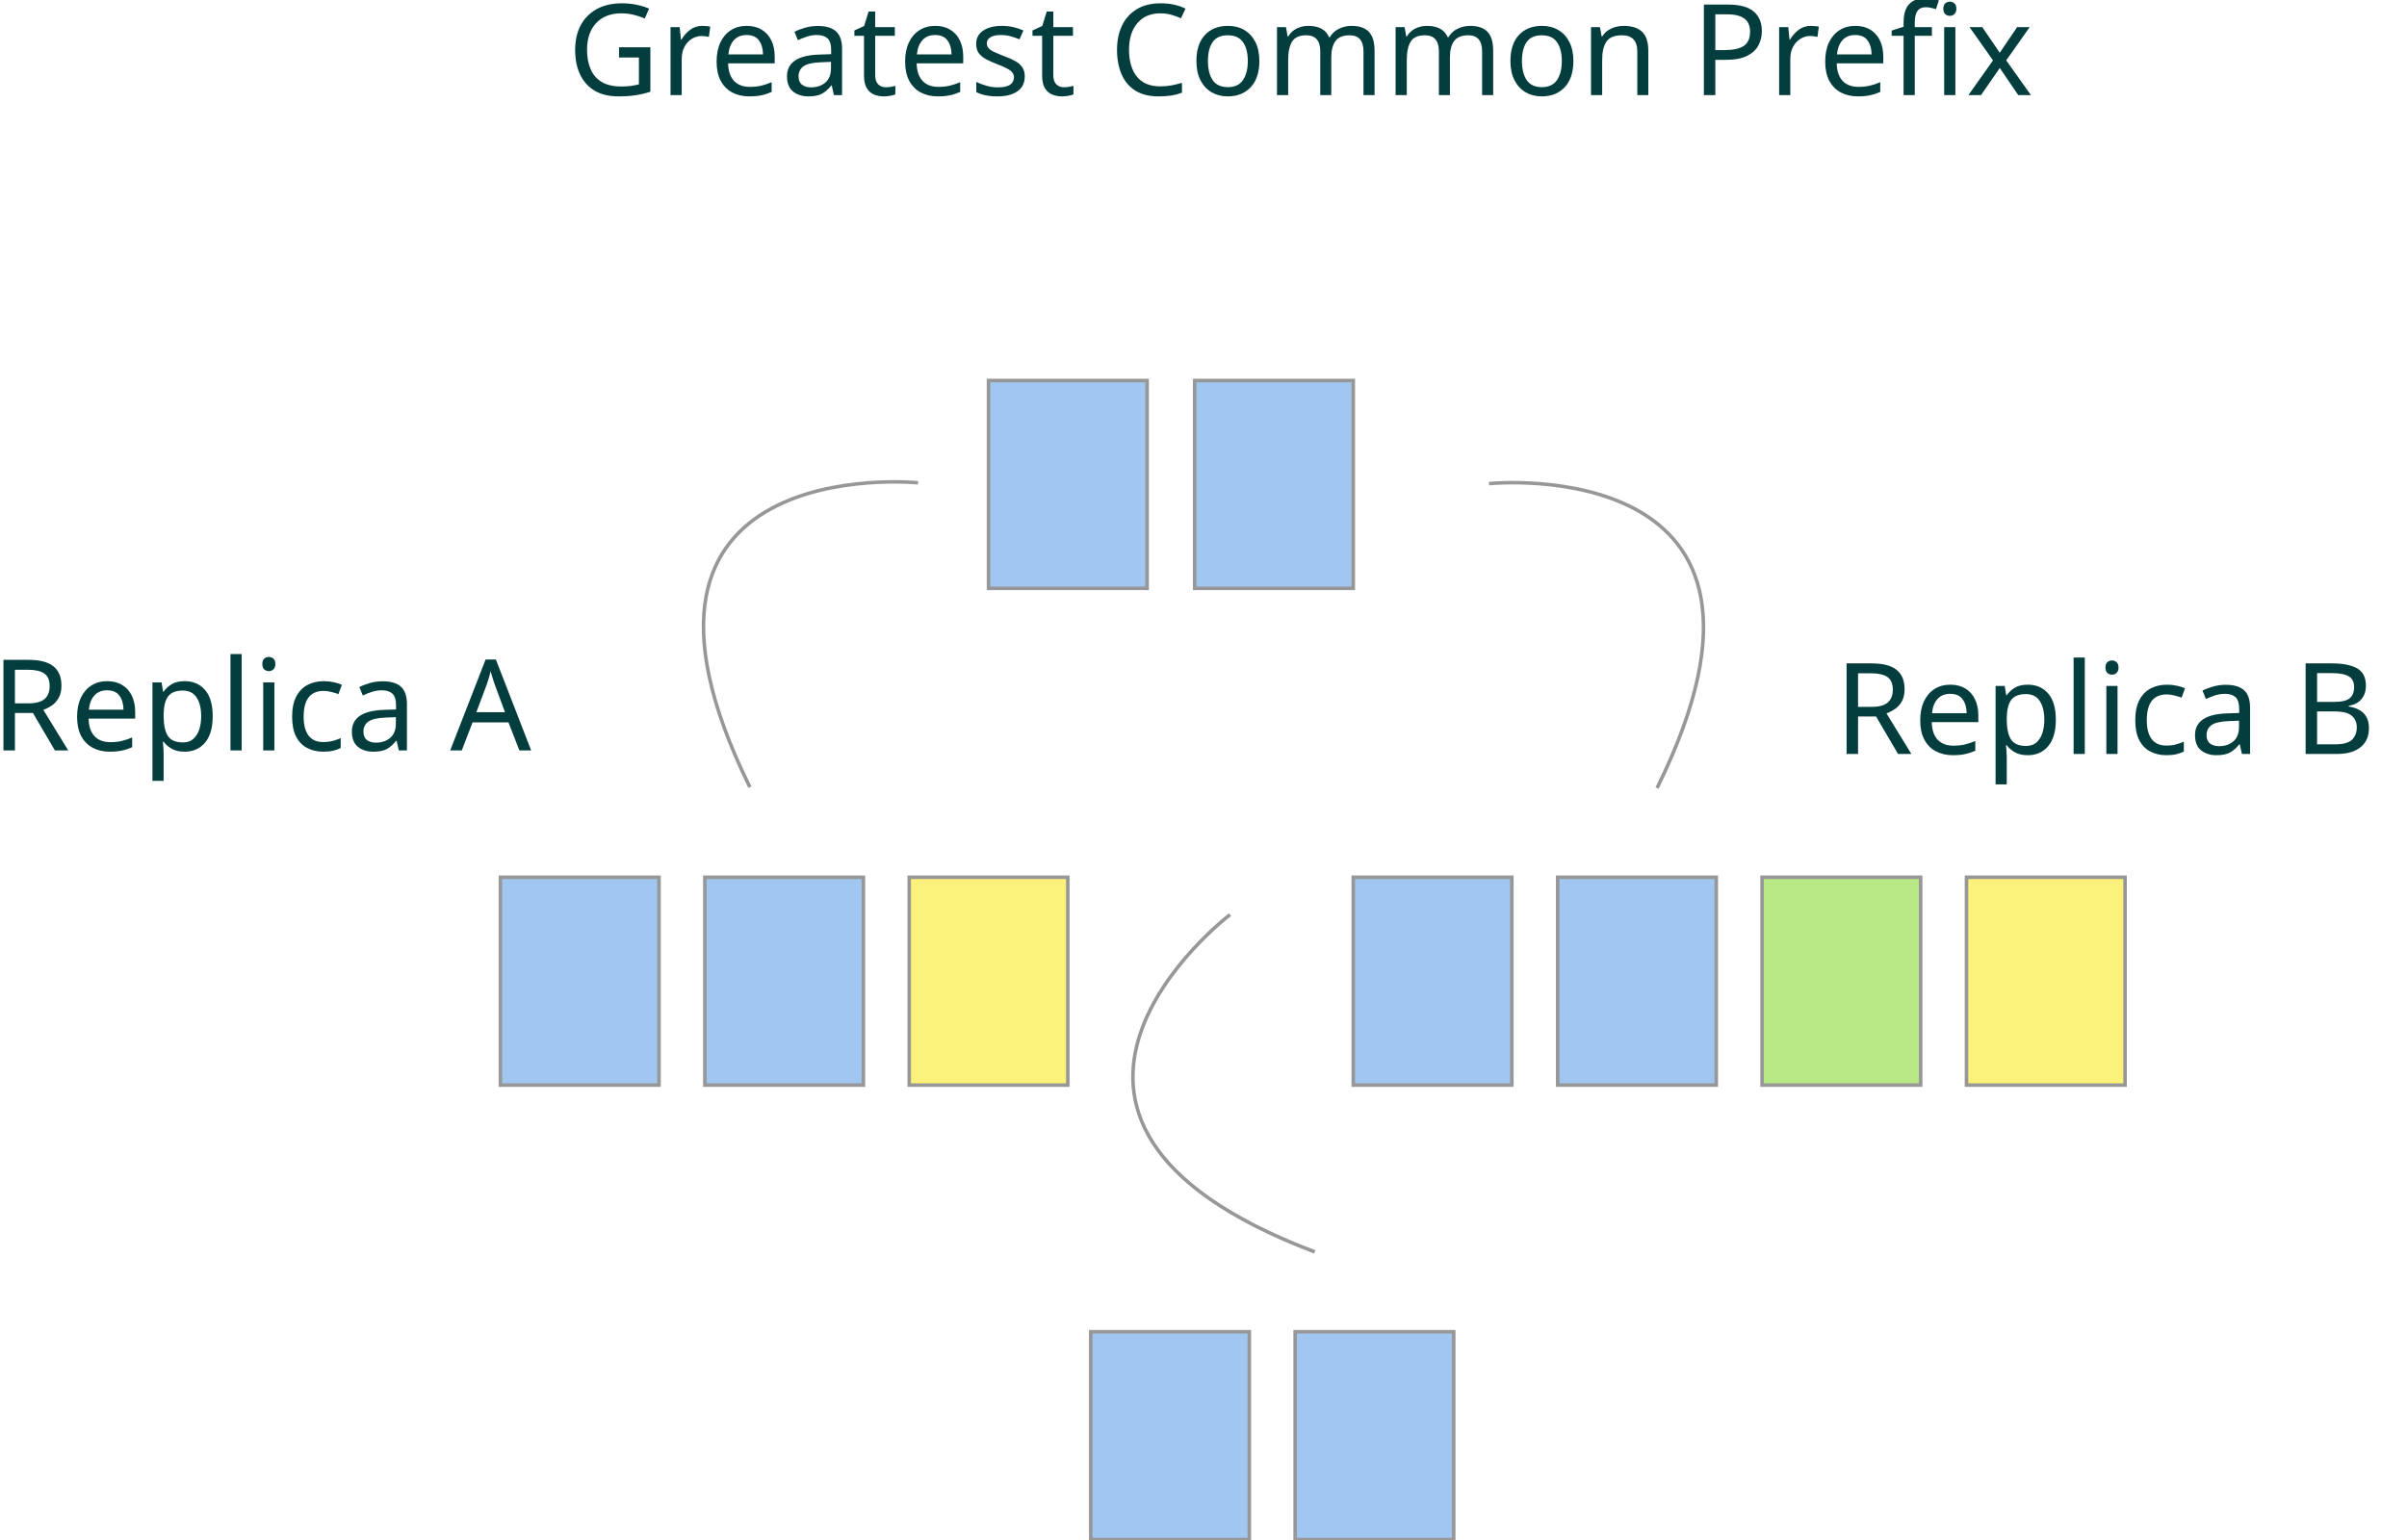
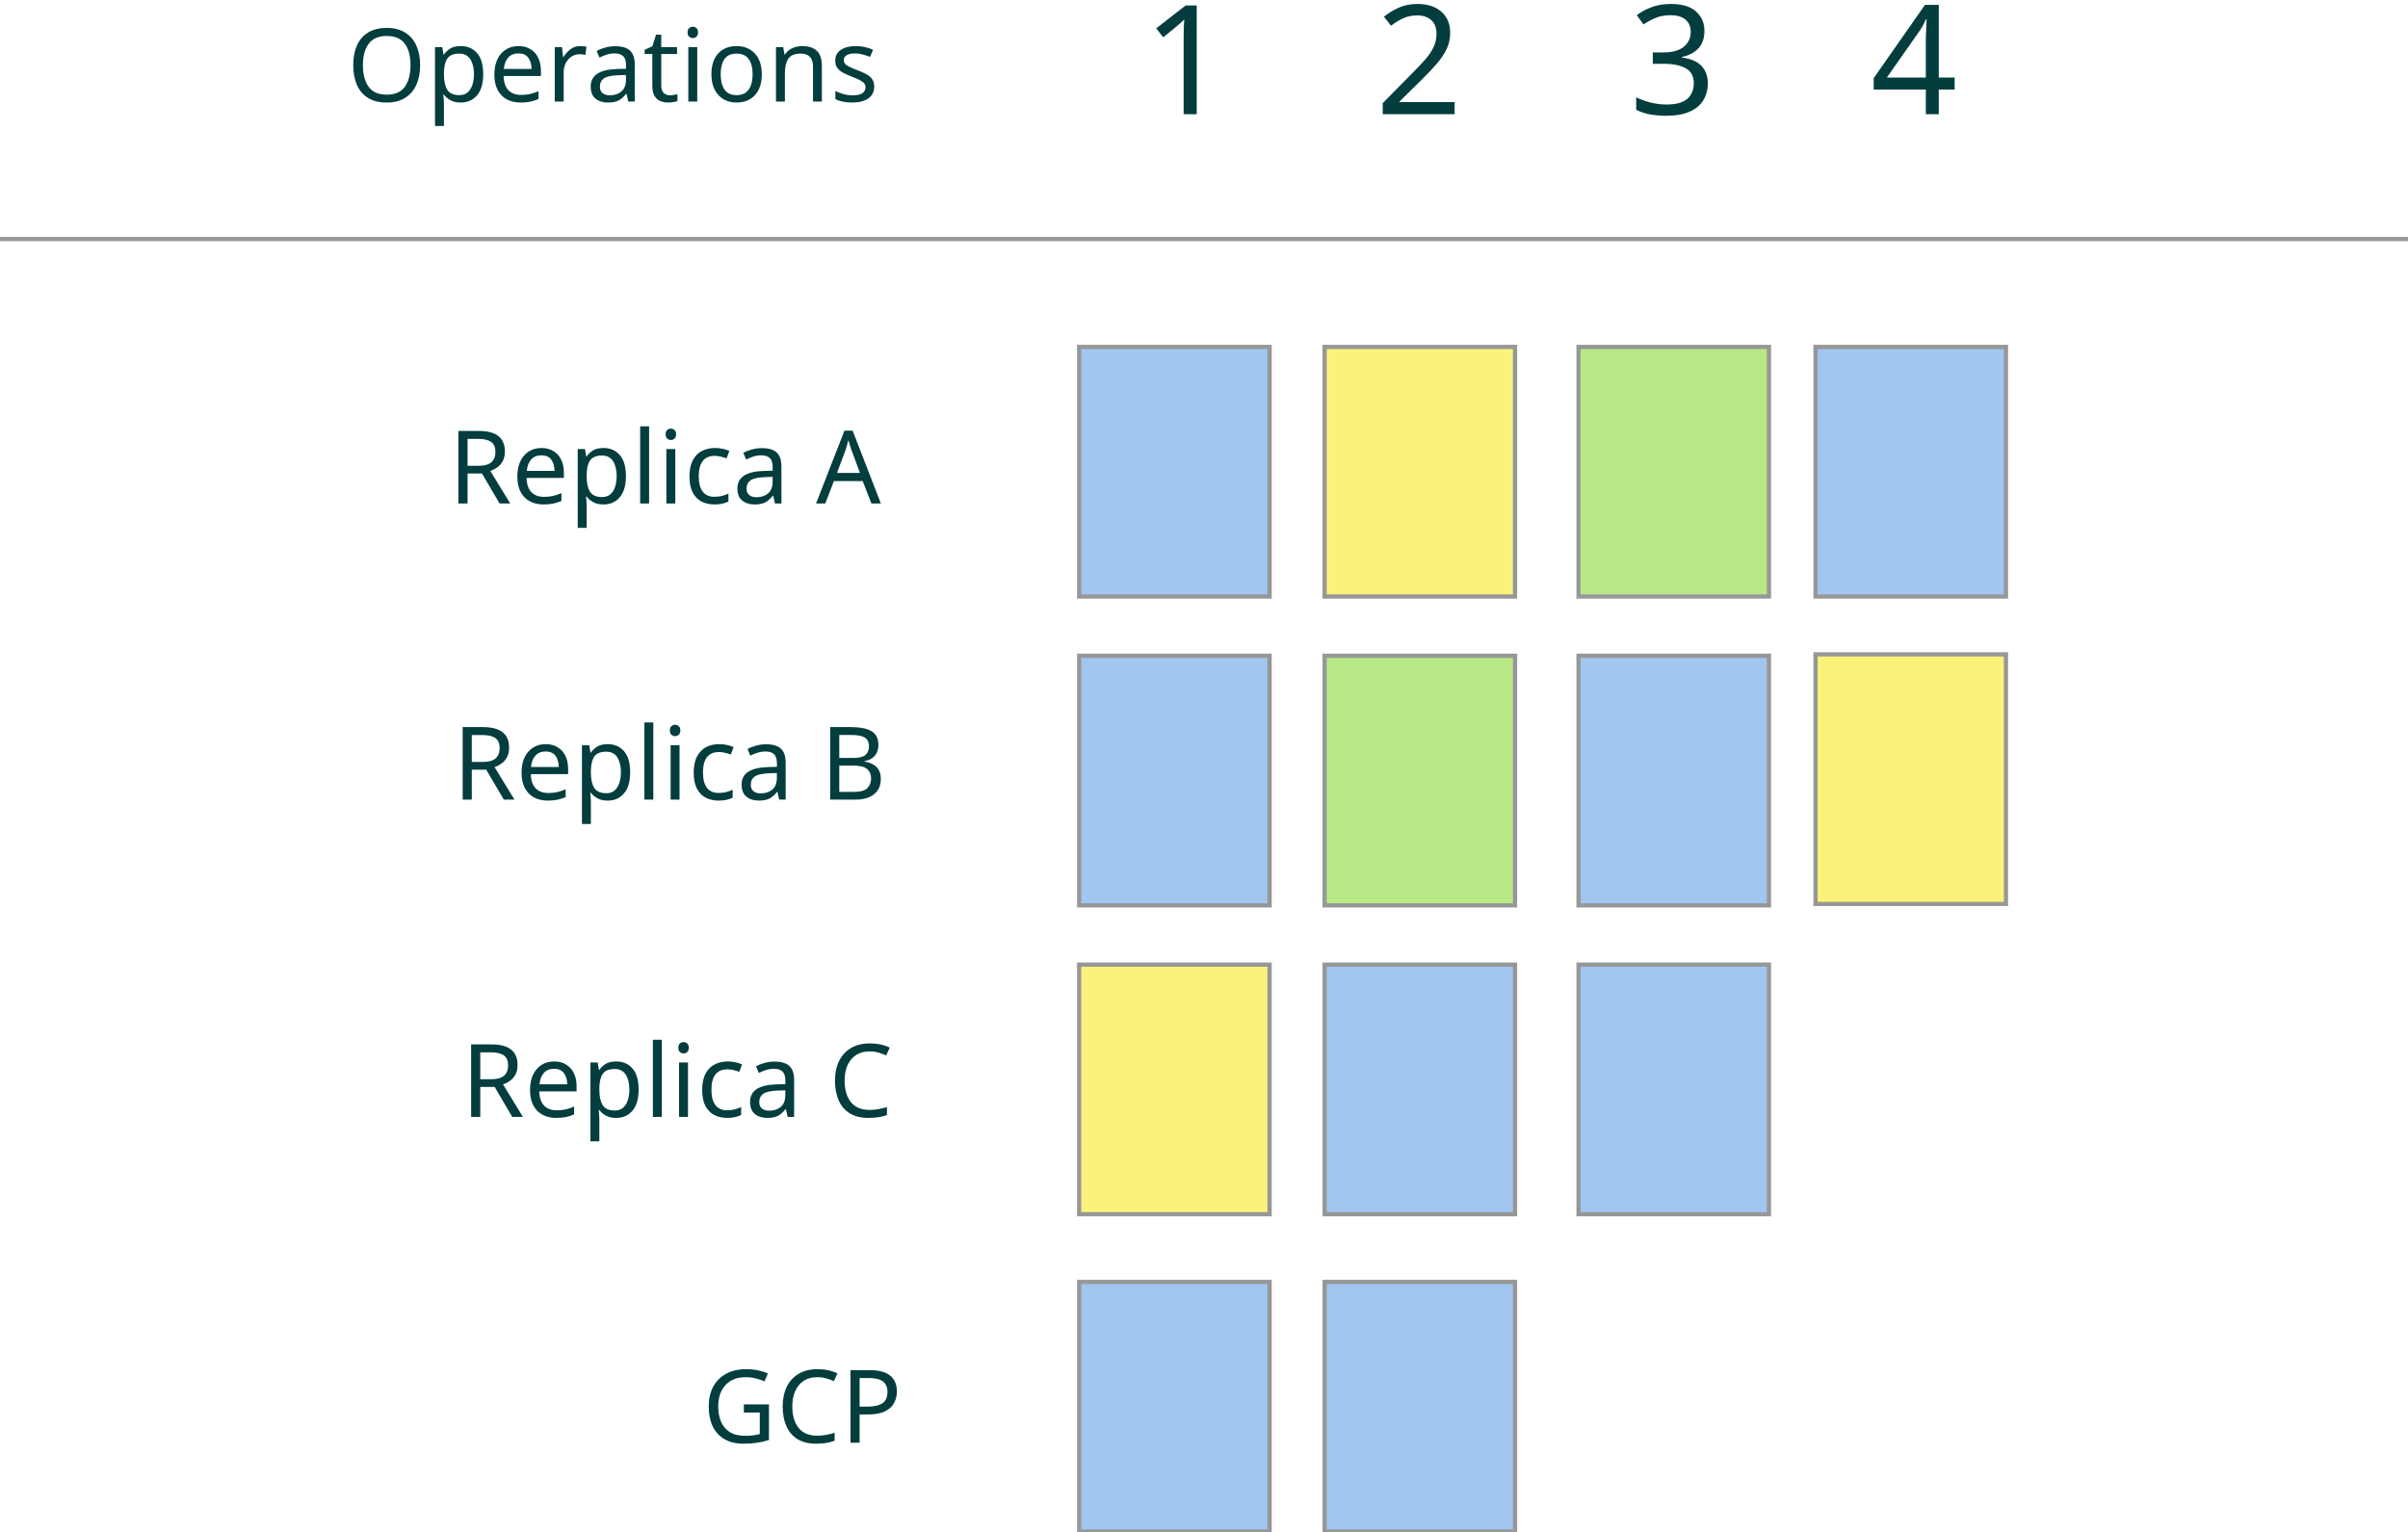
- <svg xmlns="http://www.w3.org/2000/svg" width="683px" height="437px" viewBox="0 0 683 437" version="1.1">
+ <svg xmlns="http://www.w3.org/2000/svg" width="569px" height="362px" viewBox="0 0 569 362" version="1.1">
  <defs />
  <g id="Page-1" stroke="none" stroke-width="1" fill="none" fill-rule="evenodd">
-     <g id="merging" transform="translate(-2, -7)">
-       <rect id="Rectangle-4" stroke="#979797" fill-opacity="0.519" fill="#4990E2" x="341" y="115" width="45" height="59" />
-       <rect id="Rectangle-5" stroke="#979797" fill-opacity="0.519" fill="#4990E2" x="282.5" y="115" width="45" height="59" />
-       <rect id="Rectangle-10" stroke="#979797" fill-opacity="0.582" fill="#F8E81C" x="260" y="256" width="45" height="59" />
-       <rect id="Rectangle-15" stroke="#979797" fill="#B8E986" x="502" y="256" width="45" height="59" />
-       <rect id="Rectangle-11" stroke="#979797" fill-opacity="0.519" fill="#4990E2" x="444" y="256" width="45" height="59" />
-       <rect id="Rectangle-12" stroke="#979797" fill-opacity="0.519" fill="#4990E2" x="386" y="256" width="45" height="59" />
-       <rect id="Rectangle-13" stroke="#979797" fill-opacity="0.582" fill="#F8E81C" x="560" y="256" width="45" height="59" />
-       <rect id="Rectangle-14" stroke="#979797" fill-opacity="0.519" fill="#4990E2" x="369.5" y="385" width="45" height="59" />
-       <rect id="Rectangle-16" stroke="#979797" fill-opacity="0.519" fill="#4990E2" x="311.5" y="385" width="45" height="59" />
-       <rect id="Rectangle-8" stroke="#979797" fill-opacity="0.519" fill="#4990E2" x="202" y="256" width="45" height="59" />
-       <rect id="Rectangle-9" stroke="#979797" fill-opacity="0.519" fill="#4990E2" x="144" y="256" width="45" height="59" />
-       <path d="M214.58,230 C168,135 262,144 262,144" id="Line" stroke="#979797" stroke-linecap="square" />
-       <path d="M340.58,362 C294,267 388,276 388,276" id="Line-3" stroke="#979797" stroke-linecap="square" transform="translate(357.8123, 318.8858) rotate(-43) translate(-357.8123, -318.8858) " />
-       <path d="M437.956,230.228 C391.375,135.228 485.375,144.228 485.375,144.228" id="Line-2" stroke="#979797" stroke-linecap="square" transform="translate(455.1877, 187.1142) scale(-1, 1) translate(-455.1877, -187.1142) " />
-       <text id="Greatest-Common-Pref" font-family="Geometria" font-size="36" font-weight="260" fill="#043D3D">
-         <tspan x="163" y="34">Greatest Common Prefix</tspan>
+     <g id="merging" transform="translate(0, -7)">
+       <rect id="Rectangle-4" stroke="#979797" fill-opacity="0.519" fill="#4990E2" x="313" y="310" width="45" height="59" />
+       <rect id="Rectangle-5" stroke="#979797" fill-opacity="0.519" fill="#4990E2" x="255" y="310" width="45" height="59" />
+       <rect id="Rectangle-16" stroke="#979797" fill-opacity="0.519" fill="#4990E2" x="373" y="162" width="45" height="59" />
+       <rect id="Rectangle-17" stroke="#979797" fill-opacity="0.519" fill="#4990E2" x="373" y="235" width="45" height="59" />
+       <rect id="Rectangle-11" stroke="#979797" fill="#B8E986" x="313" y="162" width="45" height="59" />
+       <rect id="Rectangle-12" stroke="#979797" fill-opacity="0.519" fill="#4990E2" x="255" y="162" width="45" height="59" />
+       <rect id="Rectangle-13" stroke="#979797" fill-opacity="0.582" fill="#F8E81C" x="429" y="161.662" width="45" height="59" />
+       <rect id="Rectangle-16" stroke="#979797" fill="#B8E986" x="373" y="89" width="45" height="59" />
+       <rect id="Rectangle-14" stroke="#979797" fill-opacity="0.519" fill="#4990E2" x="429" y="89" width="45" height="59" />
+       <rect id="Rectangle-14" stroke="#979797" fill-opacity="0.582" fill="#F8E81C" x="313" y="89" width="45" height="59" />
+       <rect id="Rectangle-16" stroke="#979797" fill-opacity="0.519" fill="#4990E2" x="255" y="89" width="45" height="59" />
+       <rect id="Rectangle-8" stroke="#979797" fill-opacity="0.519" fill="#4990E2" x="313" y="235" width="45" height="59" />
+       <rect id="Rectangle-9" stroke="#979797" fill-opacity="0.582" fill="#F8E81C" x="255" y="235" width="45" height="59" />
+       <text id="Replica-A" font-family="Geometria" font-size="24" font-weight="260" fill="#043D3D">
+         <tspan x="106" y="126">Replica A</tspan>
      </text>
-       <text id="Replica-B" font-family="Geometria" font-size="36" font-weight="260" fill="#043D3D">
-         <tspan x="522.5" y="221">Replica B</tspan>
+       <text id="Operations" font-family="Geometria" font-size="24" font-weight="260" fill="#043D3D">
+         <tspan x="82" y="31">Operations</tspan>
      </text>
-       <text id="Replica-A" font-family="Geometria" font-size="36" font-weight="260" fill="#043D3D">
-         <tspan x="-0.5" y="220">Replica A</tspan>
+       <text id="1" font-family="Geometria" font-size="36" font-weight="260" fill="#043D3D">
+         <tspan x="270" y="34">1</tspan>
+       </text>
+       <text id="2" font-family="Geometria" font-size="36" font-weight="260" fill="#043D3D">
+         <tspan x="325" y="34">2</tspan>
+       </text>
+       <text id="3" font-family="Geometria" font-size="36" font-weight="260" fill="#043D3D">
+         <tspan x="385" y="34">3</tspan>
+       </text>
+       <text id="4" font-family="Geometria" font-size="36" font-weight="260" fill="#043D3D">
+         <tspan x="442" y="34">4</tspan>
+       </text>
+       <text id="Replica-B" font-family="Geometria" font-size="24" font-weight="260" fill="#043D3D">
+         <tspan x="107" y="196">Replica B</tspan>
+       </text>
+       <text id="Replica-C" font-family="Geometria" font-size="24" font-weight="260" fill="#043D3D">
+         <tspan x="109" y="271">Replica C</tspan>
+       </text>
+       <path d="M0.5,63.5 L568.5,63.5" id="Line" stroke="#979797" stroke-linecap="square" />
+       <text id="GCP" font-family="Geometria" font-size="24" font-weight="260" fill="#043D3D">
+         <tspan x="166" y="348">GCP</tspan>
      </text>
    </g>
  </g>
</svg>
